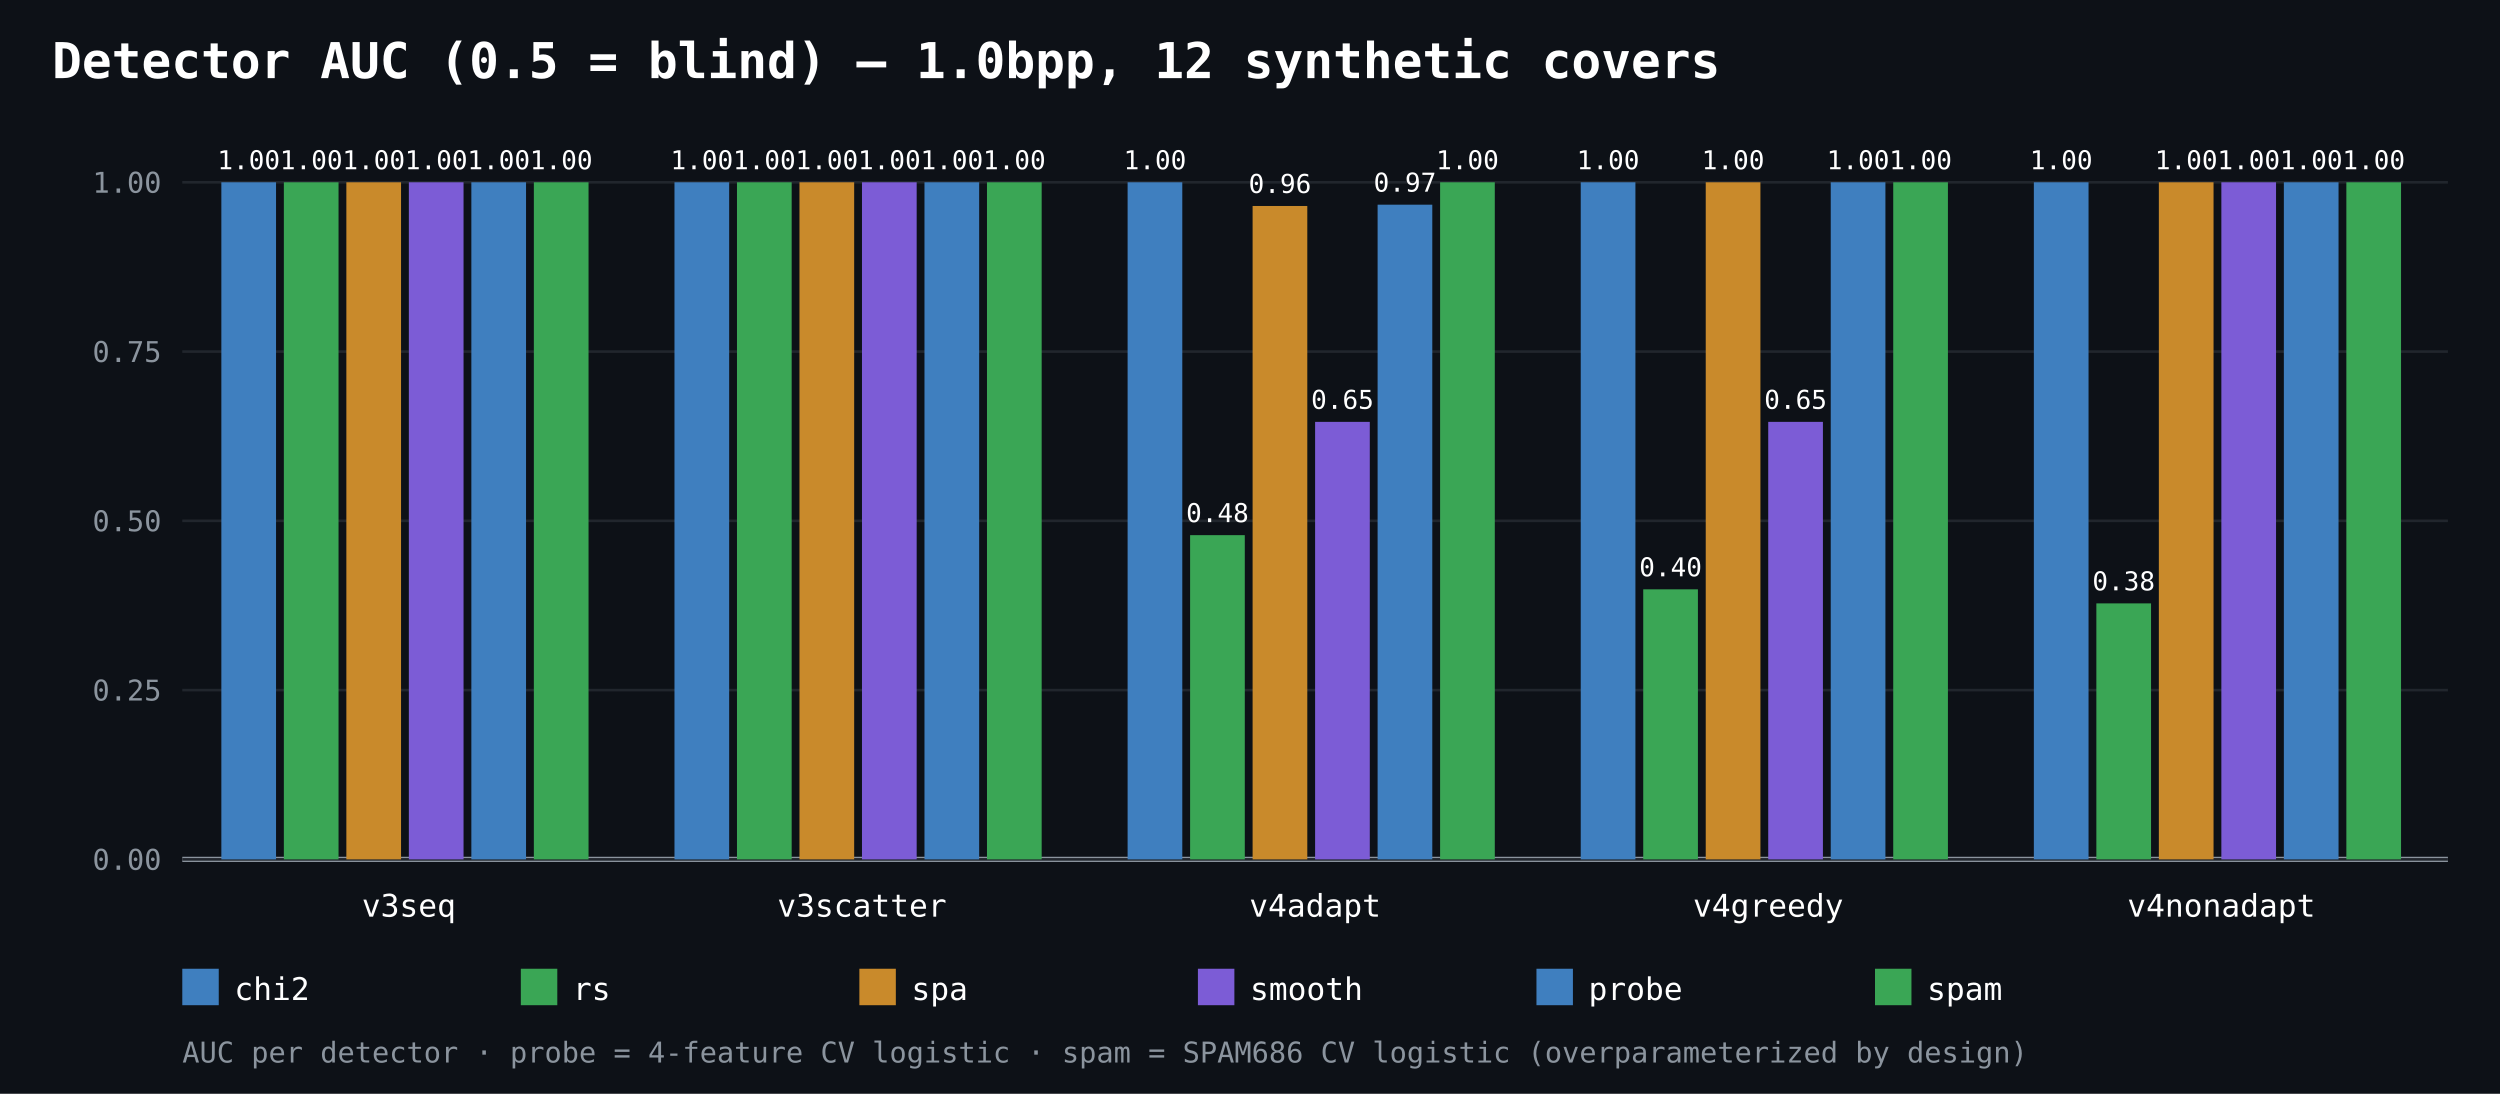
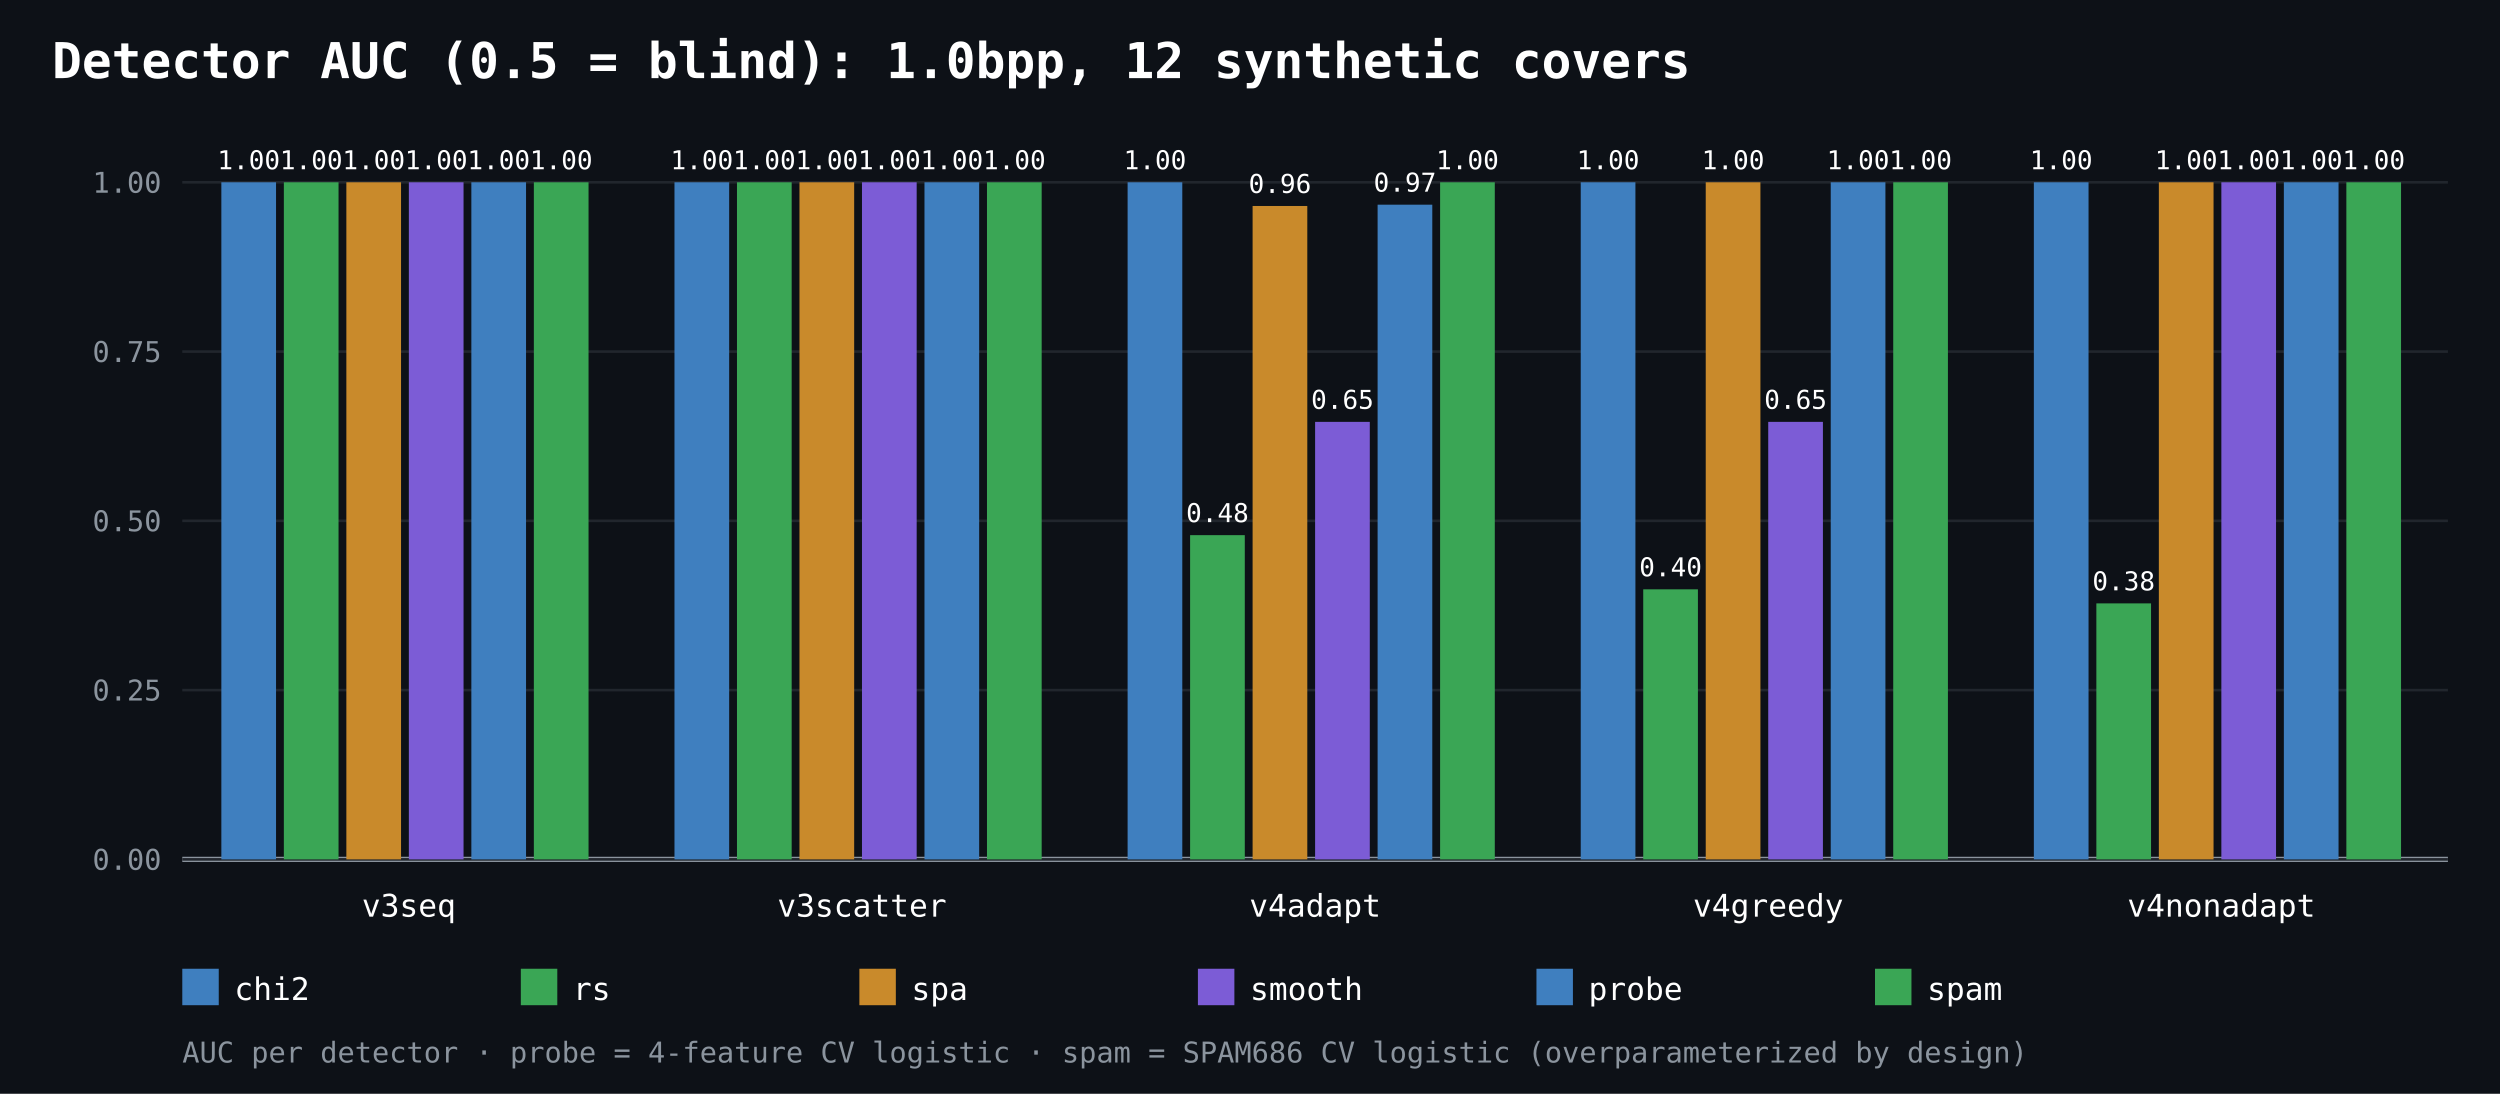
<svg xmlns="http://www.w3.org/2000/svg" width="960" height="420" viewBox="0 0 960 420" font-family="ui-monospace, Consolas, monospace">
  <rect x="0" y="0" width="960" height="420" fill="#0d1117" />
-   <text x="20" y="30" font-size="19" font-weight="bold" fill="#ffffff">Detector AUC (0.5 = blind) — 1.0bpp, 12 synthetic covers</text>
+   <text x="20" y="30" font-size="19" font-weight="bold" fill="#ffffff">Detector AUC (0.5 = blind): 1.0bpp, 12 synthetic covers</text>
  <line x1="70" y1="330" x2="940" y2="330" stroke="#8b949e" stroke-width="2" />
  <line x1="70" y1="330" x2="940" y2="330" stroke="#21262d" />
  <text x="62" y="334" font-size="11" fill="#8b949e" text-anchor="end">0.00</text>
  <line x1="70" y1="265" x2="940" y2="265" stroke="#21262d" />
  <text x="62" y="269" font-size="11" fill="#8b949e" text-anchor="end">0.25</text>
  <line x1="70" y1="200" x2="940" y2="200" stroke="#21262d" />
  <text x="62" y="204" font-size="11" fill="#8b949e" text-anchor="end">0.50</text>
  <line x1="70" y1="135" x2="940" y2="135" stroke="#21262d" />
  <text x="62" y="139" font-size="11" fill="#8b949e" text-anchor="end">0.75</text>
  <line x1="70" y1="70" x2="940" y2="70" stroke="#21262d" />
  <text x="62" y="74" font-size="11" fill="#8b949e" text-anchor="end">1.00</text>
  <rect x="85.0" y="70.0" width="21.0" height="260.0" fill="#3f7fbf" />
  <text x="95.5" y="65.0" font-size="10" fill="#ffffff" text-anchor="middle">1.00</text>
  <rect x="109.0" y="70.0" width="21.0" height="260.0" fill="#3aa655" />
  <text x="119.5" y="65.0" font-size="10" fill="#ffffff" text-anchor="middle">1.00</text>
  <rect x="133.0" y="70.0" width="21.0" height="260.0" fill="#c98a2b" />
  <text x="143.5" y="65.0" font-size="10" fill="#ffffff" text-anchor="middle">1.00</text>
  <rect x="157.0" y="70.0" width="21.0" height="260.0" fill="#7c5cd6" />
  <text x="167.5" y="65.0" font-size="10" fill="#ffffff" text-anchor="middle">1.00</text>
  <rect x="181.0" y="70.0" width="21.0" height="260.0" fill="#3f7fbf" />
  <text x="191.5" y="65.0" font-size="10" fill="#ffffff" text-anchor="middle">1.00</text>
  <rect x="205.0" y="70.0" width="21.0" height="260.0" fill="#3aa655" />
  <text x="215.5" y="65.0" font-size="10" fill="#ffffff" text-anchor="middle">1.00</text>
  <text x="157.0" y="352" font-size="12" fill="#ffffff" text-anchor="middle">v3seq</text>
  <rect x="259.0" y="70.0" width="21.0" height="260.0" fill="#3f7fbf" />
  <text x="269.5" y="65.0" font-size="10" fill="#ffffff" text-anchor="middle">1.00</text>
  <rect x="283.0" y="70.0" width="21.0" height="260.0" fill="#3aa655" />
  <text x="293.5" y="65.0" font-size="10" fill="#ffffff" text-anchor="middle">1.00</text>
  <rect x="307.0" y="70.0" width="21.0" height="260.0" fill="#c98a2b" />
  <text x="317.5" y="65.0" font-size="10" fill="#ffffff" text-anchor="middle">1.00</text>
  <rect x="331.0" y="70.0" width="21.0" height="260.0" fill="#7c5cd6" />
  <text x="341.5" y="65.0" font-size="10" fill="#ffffff" text-anchor="middle">1.00</text>
  <rect x="355.0" y="70.0" width="21.0" height="260.0" fill="#3f7fbf" />
  <text x="365.5" y="65.0" font-size="10" fill="#ffffff" text-anchor="middle">1.00</text>
  <rect x="379.0" y="70.0" width="21.0" height="260.0" fill="#3aa655" />
  <text x="389.5" y="65.0" font-size="10" fill="#ffffff" text-anchor="middle">1.00</text>
  <text x="331.0" y="352" font-size="12" fill="#ffffff" text-anchor="middle">v3scatter</text>
  <rect x="433.0" y="70.0" width="21.0" height="260.0" fill="#3f7fbf" />
  <text x="443.5" y="65.0" font-size="10" fill="#ffffff" text-anchor="middle">1.00</text>
  <rect x="457.0" y="205.5" width="21.0" height="124.5" fill="#3aa655" />
  <text x="467.5" y="200.5" font-size="10" fill="#ffffff" text-anchor="middle">0.48</text>
  <rect x="481.0" y="79.1" width="21.0" height="250.9" fill="#c98a2b" />
  <text x="491.5" y="74.1" font-size="10" fill="#ffffff" text-anchor="middle">0.96</text>
  <rect x="505.0" y="162.0" width="21.0" height="168.0" fill="#7c5cd6" />
  <text x="515.5" y="157.0" font-size="10" fill="#ffffff" text-anchor="middle">0.65</text>
  <rect x="529.0" y="78.6" width="21.0" height="251.4" fill="#3f7fbf" />
  <text x="539.5" y="73.6" font-size="10" fill="#ffffff" text-anchor="middle">0.97</text>
  <rect x="553.0" y="70.0" width="21.0" height="260.0" fill="#3aa655" />
  <text x="563.5" y="65.0" font-size="10" fill="#ffffff" text-anchor="middle">1.00</text>
  <text x="505.0" y="352" font-size="12" fill="#ffffff" text-anchor="middle">v4adapt</text>
  <rect x="607.0" y="70.0" width="21.0" height="260.0" fill="#3f7fbf" />
  <text x="617.5" y="65.0" font-size="10" fill="#ffffff" text-anchor="middle">1.00</text>
  <rect x="631.0" y="226.3" width="21.0" height="103.7" fill="#3aa655" />
  <text x="641.5" y="221.3" font-size="10" fill="#ffffff" text-anchor="middle">0.40</text>
  <rect x="655.0" y="70.0" width="21.0" height="260.0" fill="#c98a2b" />
  <text x="665.5" y="65.0" font-size="10" fill="#ffffff" text-anchor="middle">1.00</text>
  <rect x="679.0" y="162.0" width="21.0" height="168.0" fill="#7c5cd6" />
  <text x="689.5" y="157.0" font-size="10" fill="#ffffff" text-anchor="middle">0.65</text>
  <rect x="703.0" y="70.0" width="21.0" height="260.0" fill="#3f7fbf" />
  <text x="713.5" y="65.0" font-size="10" fill="#ffffff" text-anchor="middle">1.00</text>
  <rect x="727.0" y="70.0" width="21.0" height="260.0" fill="#3aa655" />
  <text x="737.5" y="65.0" font-size="10" fill="#ffffff" text-anchor="middle">1.00</text>
  <text x="679.0" y="352" font-size="12" fill="#ffffff" text-anchor="middle">v4greedy</text>
  <rect x="781.0" y="70.0" width="21.0" height="260.0" fill="#3f7fbf" />
  <text x="791.5" y="65.0" font-size="10" fill="#ffffff" text-anchor="middle">1.00</text>
  <rect x="805.0" y="231.7" width="21.0" height="98.3" fill="#3aa655" />
  <text x="815.5" y="226.7" font-size="10" fill="#ffffff" text-anchor="middle">0.38</text>
  <rect x="829.0" y="70.0" width="21.0" height="260.0" fill="#c98a2b" />
  <text x="839.5" y="65.0" font-size="10" fill="#ffffff" text-anchor="middle">1.00</text>
  <rect x="853.0" y="70.0" width="21.0" height="260.0" fill="#7c5cd6" />
  <text x="863.5" y="65.0" font-size="10" fill="#ffffff" text-anchor="middle">1.00</text>
  <rect x="877.0" y="70.0" width="21.0" height="260.0" fill="#3f7fbf" />
  <text x="887.5" y="65.0" font-size="10" fill="#ffffff" text-anchor="middle">1.00</text>
  <rect x="901.0" y="70.0" width="21.0" height="260.0" fill="#3aa655" />
  <text x="911.5" y="65.0" font-size="10" fill="#ffffff" text-anchor="middle">1.00</text>
  <text x="853.0" y="352" font-size="12" fill="#ffffff" text-anchor="middle">v4nonadapt</text>
  <rect x="70" y="372" width="14" height="14" fill="#3f7fbf" />
  <text x="90" y="384" font-size="12" fill="#ffffff">chi2</text>
  <rect x="200" y="372" width="14" height="14" fill="#3aa655" />
  <text x="220" y="384" font-size="12" fill="#ffffff">rs</text>
  <rect x="330" y="372" width="14" height="14" fill="#c98a2b" />
  <text x="350" y="384" font-size="12" fill="#ffffff">spa</text>
  <rect x="460" y="372" width="14" height="14" fill="#7c5cd6" />
  <text x="480" y="384" font-size="12" fill="#ffffff">smooth</text>
  <rect x="590" y="372" width="14" height="14" fill="#3f7fbf" />
  <text x="610" y="384" font-size="12" fill="#ffffff">probe</text>
  <rect x="720" y="372" width="14" height="14" fill="#3aa655" />
  <text x="740" y="384" font-size="12" fill="#ffffff">spam</text>
  <text x="70" y="408" font-size="11" fill="#8b949e">AUC per detector · probe = 4-feature CV logistic · spam = SPAM686 CV logistic (overparameterized by design)</text>
</svg>
